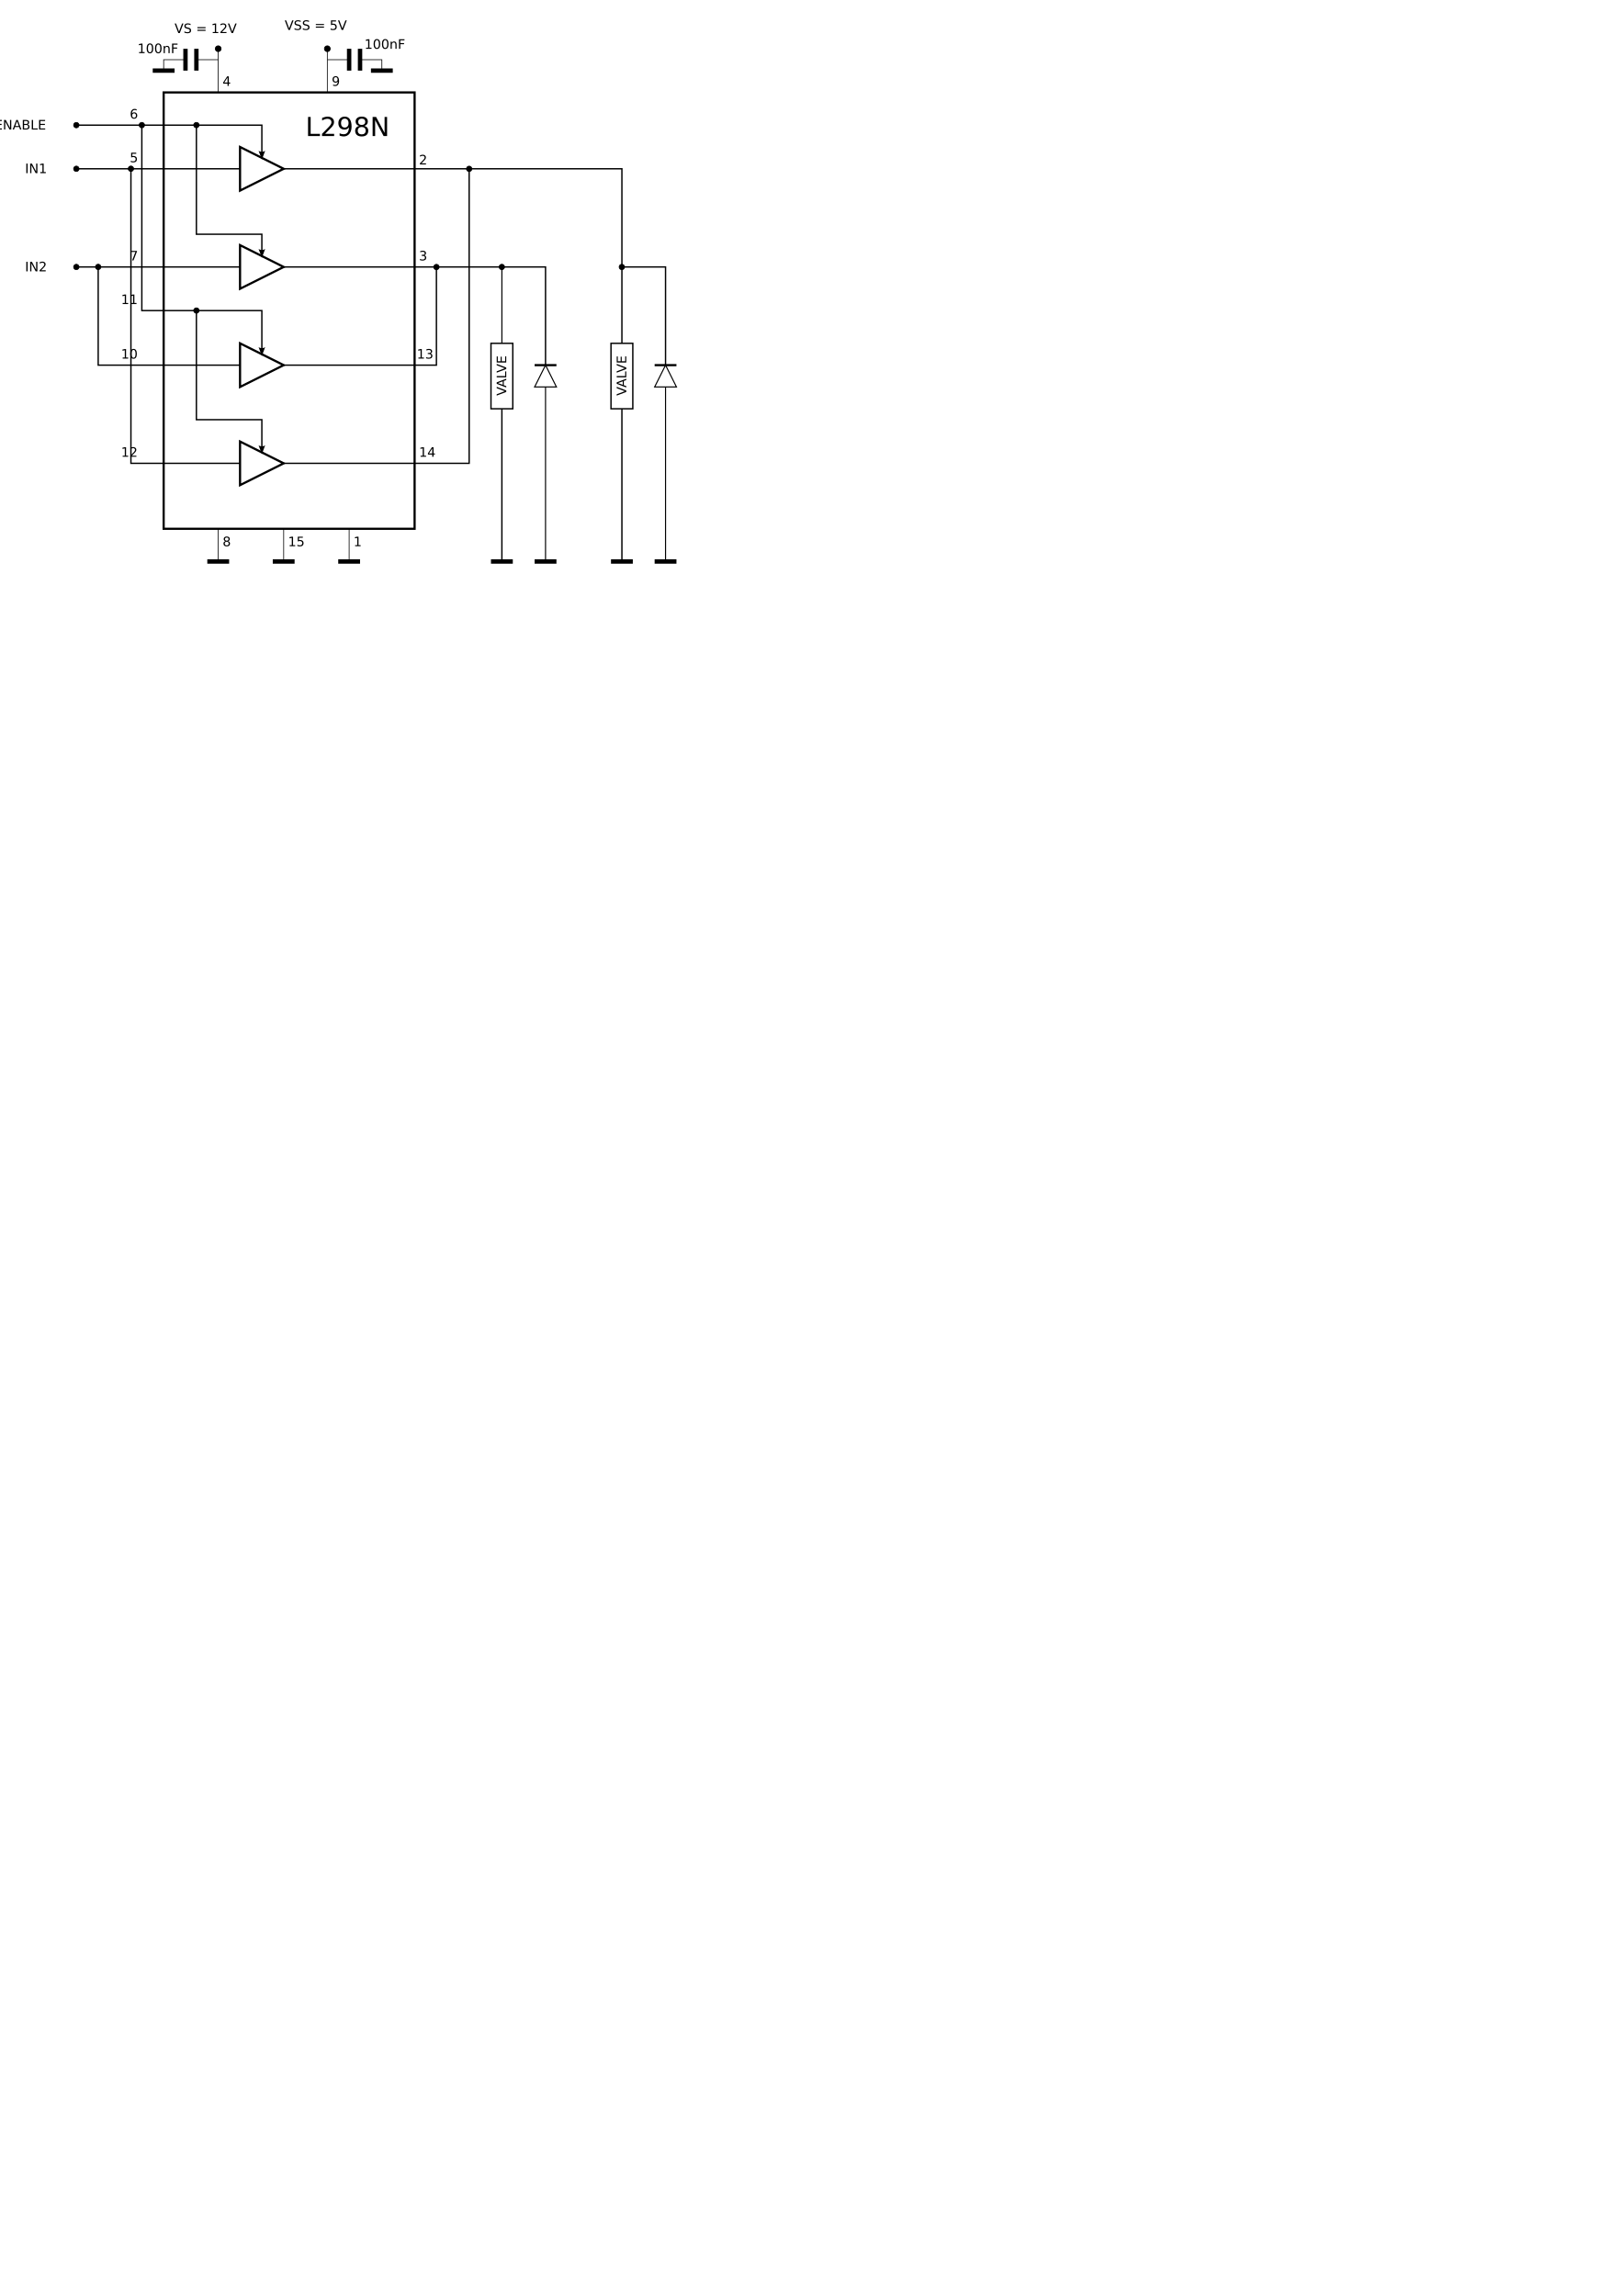
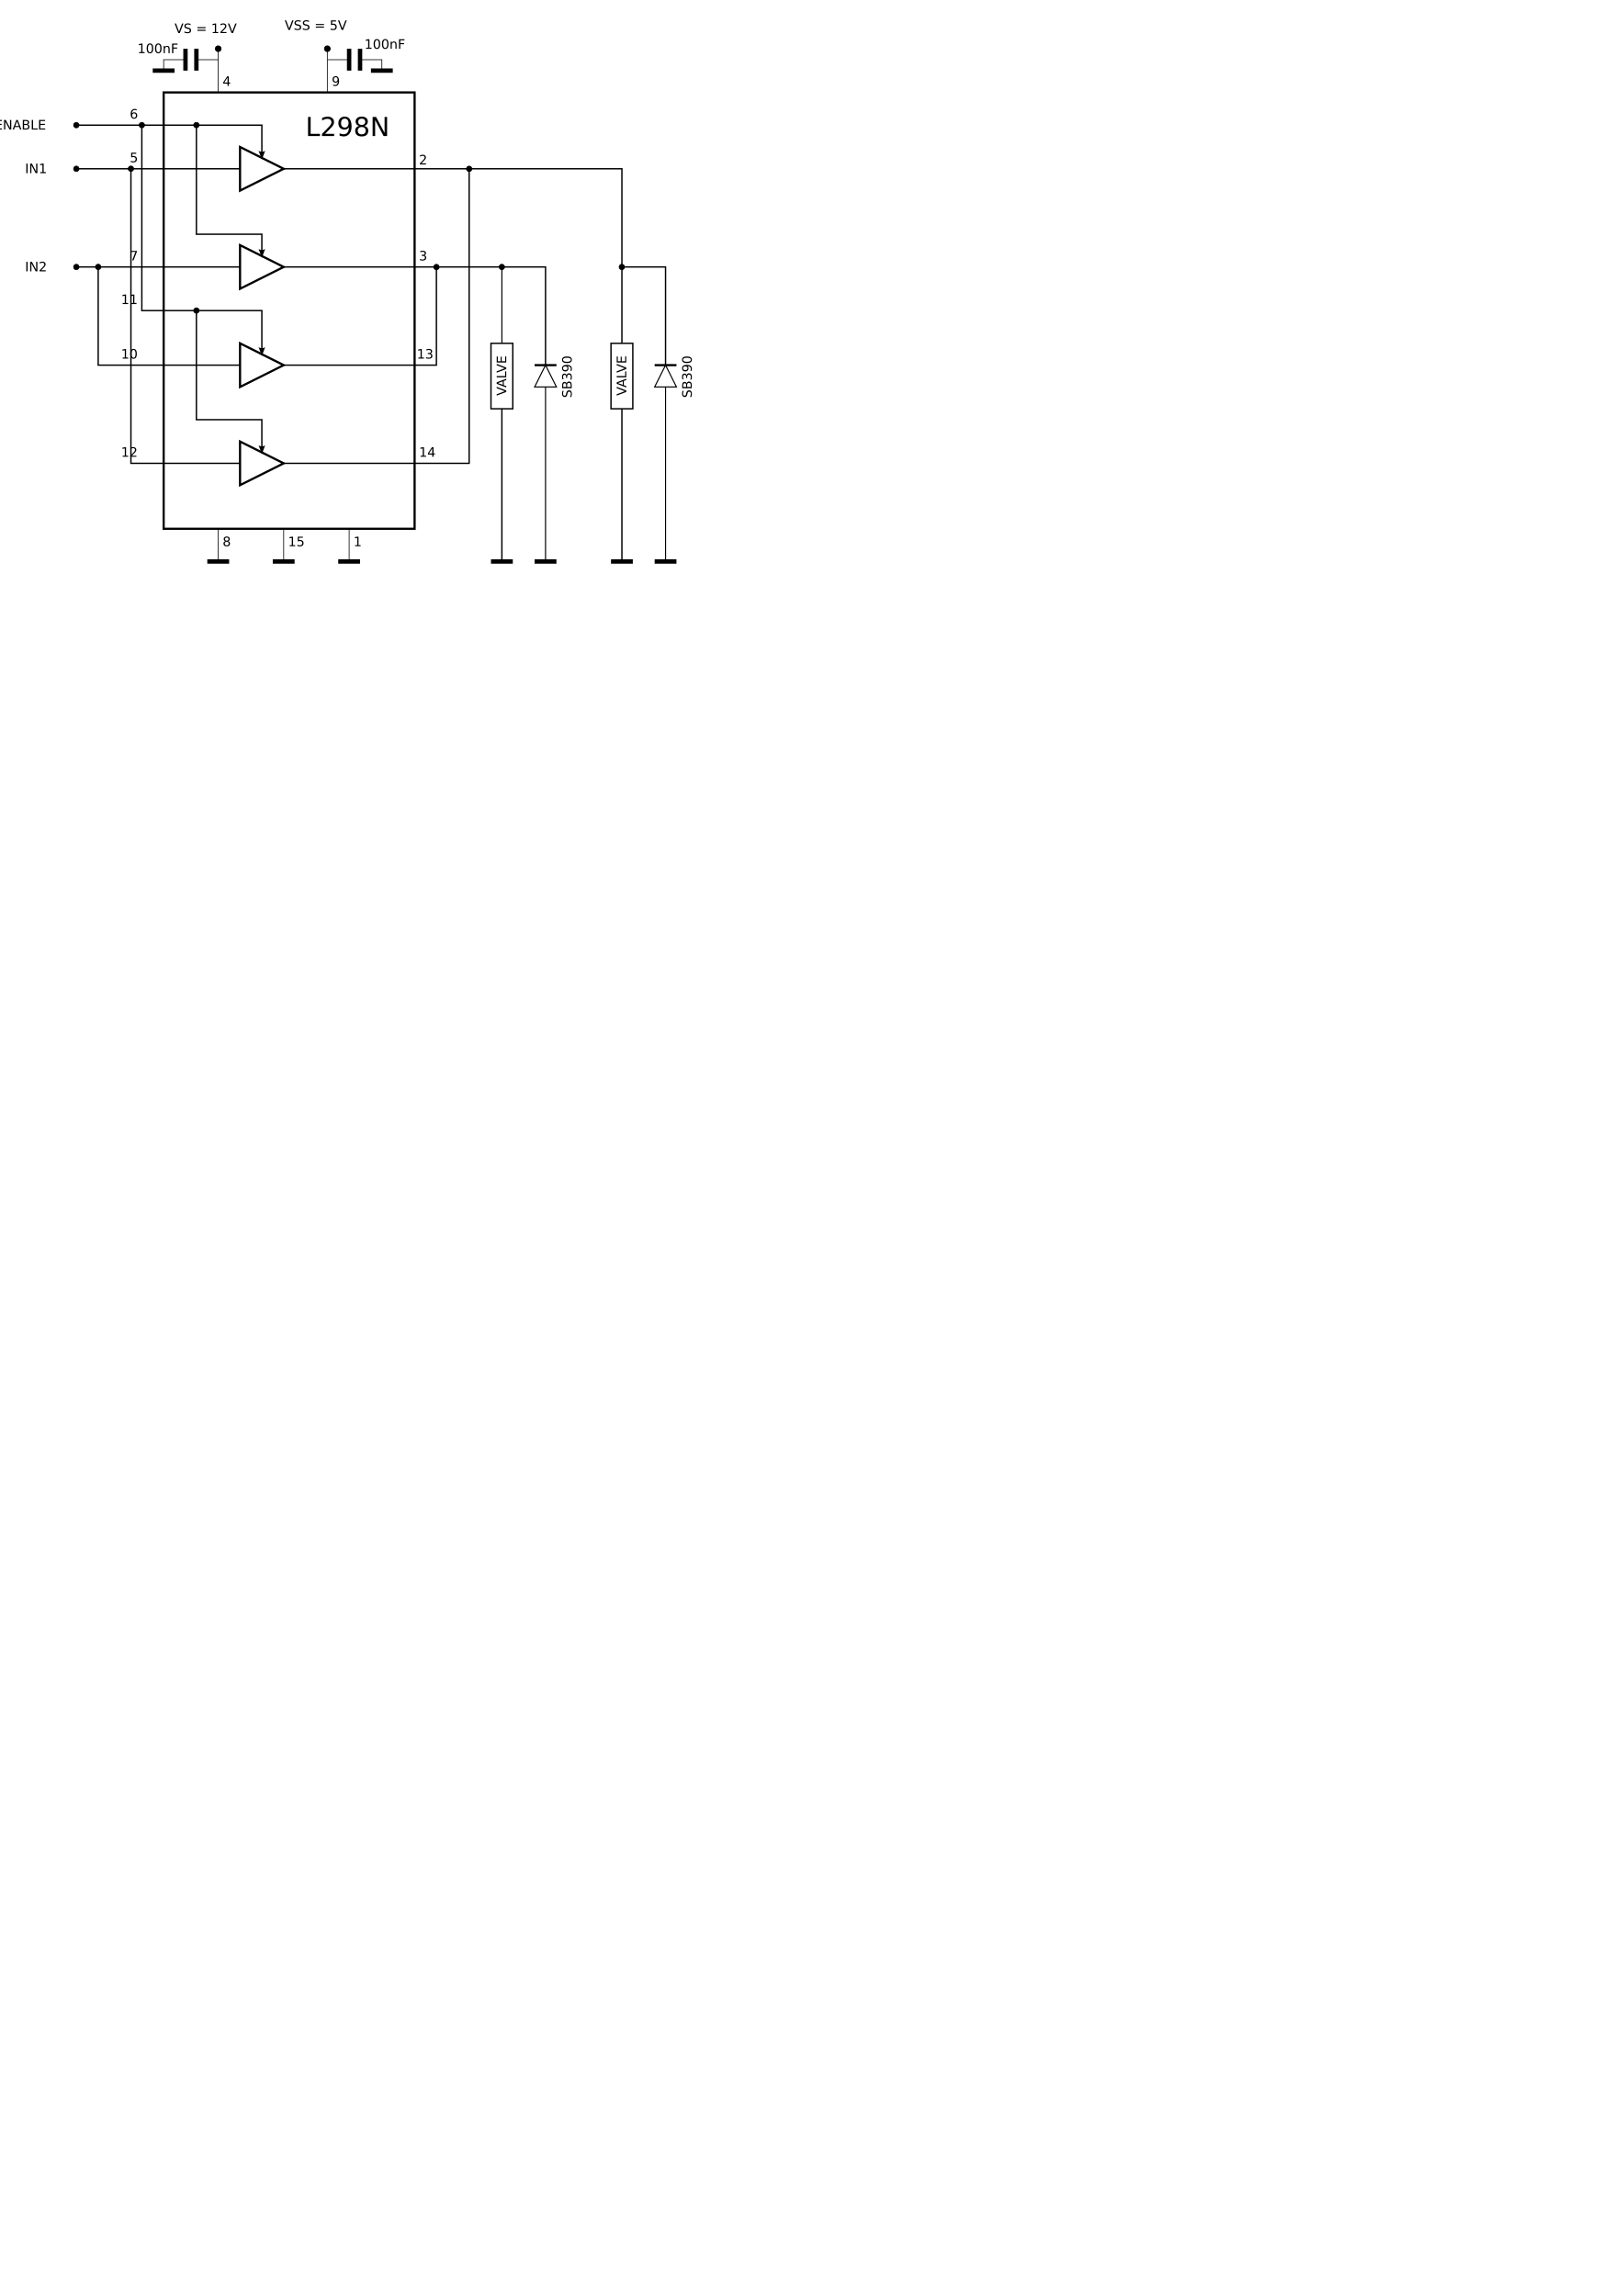
<svg xmlns="http://www.w3.org/2000/svg" width="744.094" height="1052.362" id="svg2">
  <defs id="defs4">
    <marker orient="auto" refY="0.0" refX="0.0" id="DotL" style="overflow:visible">
      <path id="path3226" d="M -2.5,-1.0 C -2.5,1.76 -4.74,4.0 -7.5,4.0 C -10.26,4.0 -12.5,1.76 -12.5,-1.0 C -12.5,-3.76 -10.26,-6.0 -7.5,-6.0 C -4.74,-6.0 -2.5,-3.76 -2.5,-1.0 z " style="fill-rule:evenodd;stroke:#000000;stroke-width:1.0pt;marker-start:none;marker-end:none" transform="scale(0.8) translate(7.4, 1)" />
    </marker>
    <marker orient="auto" refY="0.0" refX="0.0" id="Arrow2Mend" style="overflow:visible;">
      <path id="path3191" style="font-size:12.0;fill-rule:evenodd;stroke-width:0.625;stroke-linejoin:round;" d="M 8.719,4.034 L -2.207,0.016 L 8.719,-4.002 C 6.973,-1.63 6.983,1.616 8.719,4.034 z " transform="scale(0.6) rotate(180) translate(0,0)" />
    </marker>
    <marker orient="auto" refY="0.0" refX="0.0" id="DotM" style="overflow:visible">
      <path id="path3229" d="M -2.5,-1.0 C -2.5,1.76 -4.74,4.0 -7.5,4.0 C -10.26,4.0 -12.5,1.76 -12.5,-1.0 C -12.5,-3.76 -10.26,-6.0 -7.5,-6.0 C -4.74,-6.0 -2.5,-3.76 -2.5,-1.0 z " style="fill-rule:evenodd;stroke:#000000;stroke-width:1.0pt;marker-start:none;marker-end:none" transform="scale(0.4) translate(7.4, 1)" />
    </marker>
    <marker orient="auto" refY="0.0" refX="0.0" id="Arrow2Lend" style="overflow:visible;">
      <path id="path3185" style="font-size:12.0;fill-rule:evenodd;stroke-width:0.625;stroke-linejoin:round;" d="M 8.719,4.034 L -2.207,0.016 L 8.719,-4.002 C 6.973,-1.63 6.983,1.616 8.719,4.034 z " transform="scale(1.1) rotate(180) translate(1,0)" />
    </marker>
  </defs>
  <g id="layer1">
    <rect style="opacity:1;fill:none;fill-opacity:1;fill-rule:evenodd;stroke:#000000;stroke-width:1;stroke-miterlimit:4;stroke-dasharray:none;stroke-dashoffset:0;stroke-opacity:1" id="rect2387" width="115" height="200" x="75" y="42.362" />
    <path style="fill:none;fill-opacity:0.75;fill-rule:evenodd;stroke:#000000;stroke-width:0.625;stroke-linecap:butt;stroke-linejoin:miter;stroke-opacity:1;stroke-miterlimit:4;stroke-dasharray:none;marker-start:url(#DotM);marker-end:url(#Arrow2Mend)" d="M 35,57.362 L 120,57.362 L 120,72.362" id="path3159" />
    <path style="fill:none;fill-opacity:0.75;fill-rule:evenodd;stroke:#000000;stroke-width:1;stroke-linecap:butt;stroke-linejoin:miter;stroke-miterlimit:4;stroke-dasharray:none;stroke-opacity:1" d="M 110,67.362 L 110,87.362 L 130,77.362 L 110,67.362 z" id="path5512" />
    <path style="fill:none;fill-opacity:0.75;fill-rule:evenodd;stroke:#000000;stroke-width:1;stroke-linecap:butt;stroke-linejoin:miter;stroke-miterlimit:4;stroke-dasharray:none;stroke-opacity:1" d="M 110,112.362 L 110,132.362 L 130,122.362 L 110,112.362 z" id="path5514" />
    <path style="fill:none;fill-opacity:0.75;fill-rule:evenodd;stroke:#000000;stroke-width:1;stroke-linecap:butt;stroke-linejoin:miter;stroke-miterlimit:4;stroke-dasharray:none;stroke-opacity:1" d="M 110,202.362 L 110,222.362 L 130,212.362 L 110,202.362 z" id="path5516" />
    <path style="fill:none;fill-opacity:0.75;fill-rule:evenodd;stroke:#000000;stroke-width:1;stroke-linecap:butt;stroke-linejoin:miter;stroke-miterlimit:4;stroke-dasharray:none;stroke-opacity:1" d="M 110,157.362 L 110,177.362 L 130,167.362 L 110,157.362 z" id="path5520" />
    <path style="fill:none;fill-opacity:0.75;fill-rule:evenodd;stroke:#000000;stroke-width:0.625;stroke-linecap:butt;stroke-linejoin:miter;stroke-opacity:1;marker-start:url(#DotM);stroke-miterlimit:4;stroke-dasharray:none" d="M 35,77.362 L 110,77.362" id="path5522" />
    <path style="fill:none;fill-opacity:0.75;fill-rule:evenodd;stroke:#000000;stroke-width:0.625;stroke-linecap:butt;stroke-linejoin:miter;stroke-opacity:1;marker-start:url(#DotM);stroke-miterlimit:4;stroke-dasharray:none" d="M 60,77.362 L 60,212.362 L 110,212.362" id="path5524" />
    <path style="fill:none;fill-opacity:0.75;fill-rule:evenodd;stroke:#000000;stroke-width:0.625;stroke-linecap:butt;stroke-linejoin:miter;stroke-opacity:1;stroke-miterlimit:4;stroke-dasharray:none;marker-start:url(#DotM)" d="M 35,122.362 L 110,122.362" id="path5526" />
    <path style="fill:none;fill-opacity:0.75;fill-rule:evenodd;stroke:#000000;stroke-width:0.625;stroke-linecap:butt;stroke-linejoin:miter;stroke-opacity:1;marker-start:url(#DotM);stroke-miterlimit:4;stroke-dasharray:none" d="M 45,122.362 L 45,167.362 L 110,167.362" id="path5528" />
    <path style="fill:none;fill-opacity:0.75;fill-rule:evenodd;stroke:#000000;stroke-width:0.25pt;stroke-linecap:butt;stroke-linejoin:miter;stroke-opacity:1;marker-start:url(#DotL)" d="M 100,22.362 L 100,42.362" id="path15635" />
    <path style="fill:none;fill-opacity:0.75;fill-rule:evenodd;stroke:#000000;stroke-width:0.25pt;stroke-linecap:butt;stroke-linejoin:miter;stroke-opacity:1;marker-start:url(#DotL)" d="M 150,22.362 L 150,42.362" id="path15637" />
    <path style="fill:none;fill-opacity:0.75;fill-rule:evenodd;stroke:#000000;stroke-width:0.25pt;stroke-linecap:butt;stroke-linejoin:miter;stroke-opacity:1" d="M 100,242.362 L 100,257.362" id="path16705" />
    <path style="fill:none;fill-opacity:0.75;fill-rule:evenodd;stroke:#000000;stroke-width:0.25pt;stroke-linecap:butt;stroke-linejoin:miter;stroke-opacity:1" d="M 130,242.362 L 130,257.362" id="path16707" />
    <path style="fill:none;fill-opacity:0.75;fill-rule:evenodd;stroke:#000000;stroke-width:0.25pt;stroke-linecap:butt;stroke-linejoin:miter;stroke-opacity:1" d="M 160,242.362 L 160,257.362" id="path16709" />
    <path style="fill:none;fill-opacity:0.75;fill-rule:evenodd;stroke:#000000;stroke-width:2;stroke-linecap:butt;stroke-linejoin:miter;stroke-opacity:1;stroke-miterlimit:4;stroke-dasharray:none" d="M 95,257.362 L 105,257.362" id="path16711" />
    <path style="fill:none;fill-opacity:0.75;fill-rule:evenodd;stroke:#000000;stroke-width:2;stroke-linecap:butt;stroke-linejoin:miter;stroke-miterlimit:4;stroke-dasharray:none;stroke-opacity:1" d="M 125,257.362 L 135,257.362" id="path16713" />
    <path style="fill:none;fill-opacity:0.75;fill-rule:evenodd;stroke:#000000;stroke-width:2;stroke-linecap:butt;stroke-linejoin:miter;stroke-miterlimit:4;stroke-dasharray:none;stroke-opacity:1" d="M 155,257.362 L 165,257.362" id="path16715" />
    <g id="g16721" transform="translate(0,-5)">
      <path id="path16717" d="M 85,27.362 L 85,37.362" style="fill:none;fill-opacity:0.75;fill-rule:evenodd;stroke:#000000;stroke-width:2;stroke-linecap:butt;stroke-linejoin:miter;stroke-miterlimit:4;stroke-dasharray:none;stroke-opacity:1" />
      <path id="path16719" d="M 90,27.362 L 90,37.362" style="fill:none;fill-opacity:0.75;fill-rule:evenodd;stroke:#000000;stroke-width:2;stroke-linecap:butt;stroke-linejoin:miter;stroke-miterlimit:4;stroke-dasharray:none;stroke-opacity:1" />
    </g>
    <g id="g16725" transform="translate(75,-5)">
      <path id="path16727" d="M 85,27.362 L 85,37.362" style="fill:none;fill-opacity:0.75;fill-rule:evenodd;stroke:#000000;stroke-width:2;stroke-linecap:butt;stroke-linejoin:miter;stroke-miterlimit:4;stroke-dasharray:none;stroke-opacity:1" />
      <path id="path16729" d="M 90,27.362 L 90,37.362" style="fill:none;fill-opacity:0.75;fill-rule:evenodd;stroke:#000000;stroke-width:2;stroke-linecap:butt;stroke-linejoin:miter;stroke-miterlimit:4;stroke-dasharray:none;stroke-opacity:1" />
    </g>
    <path style="fill:none;fill-opacity:0.75;fill-rule:evenodd;stroke:#000000;stroke-width:0.25pt;stroke-linecap:butt;stroke-linejoin:miter;stroke-opacity:1" d="M 150,27.362 L 160,27.362" id="path16731" />
    <path style="fill:none;fill-opacity:0.75;fill-rule:evenodd;stroke:#000000;stroke-width:0.25pt;stroke-linecap:butt;stroke-linejoin:miter;stroke-opacity:1" d="M 165,27.362 L 175,27.362 L 175,32.362" id="path16733" />
    <path style="fill:none;fill-opacity:0.75;fill-rule:evenodd;stroke:#000000;stroke-width:0.25pt;stroke-linecap:butt;stroke-linejoin:miter;stroke-opacity:1" d="M 90,27.362 L 100,27.362" id="path16735" />
    <path style="fill:none;fill-opacity:0.75;fill-rule:evenodd;stroke:#000000;stroke-width:0.25pt;stroke-linecap:butt;stroke-linejoin:miter;stroke-opacity:1" d="M 85,27.362 L 75,27.362 L 75,32.362" id="path16737" />
    <path style="fill:none;fill-opacity:0.75;fill-rule:evenodd;stroke:#000000;stroke-width:2;stroke-linecap:butt;stroke-linejoin:miter;stroke-miterlimit:4;stroke-dasharray:none;stroke-opacity:1" d="M 70,32.362 L 80,32.362" id="path16739" />
    <path style="fill:none;fill-opacity:0.75;fill-rule:evenodd;stroke:#000000;stroke-width:2;stroke-linecap:butt;stroke-linejoin:miter;stroke-miterlimit:4;stroke-dasharray:none;stroke-opacity:1" d="M 170,32.362 L 180,32.362" id="path16741" />
    <path style="fill:none;fill-opacity:0.75;fill-rule:evenodd;stroke:#000000;stroke-width:0.625;stroke-linecap:butt;stroke-linejoin:miter;stroke-opacity:1;stroke-miterlimit:4;stroke-dasharray:none;marker-end:none" d="M 130,77.362 L 285,77.362 L 285,157.362" id="path16743" />
    <path style="fill:none;fill-opacity:0.75;fill-rule:evenodd;stroke:#000000;stroke-width:0.625;stroke-linecap:butt;stroke-linejoin:miter;stroke-opacity:1;stroke-miterlimit:4;stroke-dasharray:none;marker-end:none" d="M 130,122.362 L 230,122.362" id="path16745" />
    <path style="fill:none;fill-opacity:0.75;fill-rule:evenodd;stroke:#000000;stroke-width:0.625;stroke-linecap:butt;stroke-linejoin:miter;stroke-opacity:1;stroke-miterlimit:4;stroke-dasharray:none;marker-end:url(#DotM)" d="M 130,167.362 L 200,167.362 L 200,122.362" id="path16747" />
    <path style="fill:none;fill-opacity:0.75;fill-rule:evenodd;stroke:#000000;stroke-width:0.625;stroke-linecap:butt;stroke-linejoin:miter;stroke-opacity:1;stroke-miterlimit:4;stroke-dasharray:none;marker-end:url(#DotM)" d="M 130,212.362 L 215,212.362 L 215,77.362" id="path16749" />
    <text xml:space="preserve" style="font-size:6px;font-style:normal;font-variant:normal;font-weight:normal;font-stretch:normal;text-align:end;line-height:100%;writing-mode:lr-tb;text-anchor:end;fill:#000000;fill-opacity:1;stroke:none;stroke-width:1pt;stroke-linecap:butt;stroke-linejoin:miter;stroke-opacity:1;font-family:Bitstream Vera Sans;-inkscape-font-specification:Bitstream Vera Sans" x="72.82" y="54.362" id="text20482">
      <tspan id="tspan20484" x="72.82" y="54.362">6</tspan>
    </text>
    <text xml:space="preserve" style="font-size:6px;font-style:normal;font-variant:normal;font-weight:normal;font-stretch:normal;text-align:end;line-height:100%;writing-mode:lr-tb;text-anchor:end;fill:#000000;fill-opacity:1;stroke:none;stroke-width:1pt;stroke-linecap:butt;stroke-linejoin:miter;stroke-opacity:1;font-family:Bitstream Vera Sans;-inkscape-font-specification:Bitstream Vera Sans" x="72.82" y="74.362" id="text20486">
      <tspan id="tspan20488" x="72.82" y="74.362">5</tspan>
    </text>
    <text xml:space="preserve" style="font-size:6px;font-style:normal;font-variant:normal;font-weight:normal;font-stretch:normal;text-align:end;line-height:100%;writing-mode:lr-tb;text-anchor:end;fill:#000000;fill-opacity:1;stroke:none;stroke-width:1pt;stroke-linecap:butt;stroke-linejoin:miter;stroke-opacity:1;font-family:Bitstream Vera Sans;-inkscape-font-specification:Bitstream Vera Sans" x="72.641" y="164.362" id="text20494">
      <tspan id="tspan20496" x="72.641" y="164.362">10</tspan>
    </text>
    <text xml:space="preserve" style="font-size:6px;font-style:normal;font-variant:normal;font-weight:normal;font-stretch:normal;text-align:end;line-height:100%;writing-mode:lr-tb;text-anchor:end;fill:#000000;fill-opacity:1;stroke:none;stroke-width:1pt;stroke-linecap:butt;stroke-linejoin:miter;stroke-opacity:1;font-family:Bitstream Vera Sans;-inkscape-font-specification:Bitstream Vera Sans" x="72.641" y="209.362" id="text20498">
      <tspan id="tspan20500" x="72.641" y="209.362">12</tspan>
    </text>
    <path style="fill:none;fill-opacity:0.75;fill-rule:evenodd;stroke:#000000;stroke-width:0.625;stroke-linecap:butt;stroke-linejoin:miter;stroke-opacity:1;stroke-miterlimit:4;stroke-dasharray:none;marker-start:url(#DotM);marker-end:url(#Arrow2Mend)" d="M 90,57.362 L 90,107.362 L 120,107.362 L 120,117.362" id="path20502" />
    <path style="fill:none;fill-opacity:0.75;fill-rule:evenodd;stroke:#000000;stroke-width:0.625;stroke-linecap:butt;stroke-linejoin:miter;stroke-opacity:1;stroke-miterlimit:4;stroke-dasharray:none;marker-start:url(#DotM);marker-end:url(#Arrow2Mend)" d="M 65,57.362 L 65,142.362 L 120,142.362 L 120,162.362" id="path20504" />
    <path style="fill:none;fill-opacity:0.75;fill-rule:evenodd;stroke:#000000;stroke-width:0.625;stroke-linecap:butt;stroke-linejoin:miter;stroke-opacity:1;stroke-miterlimit:4;stroke-dasharray:none;marker-start:url(#DotM);marker-end:url(#Arrow2Mend)" d="M 90,142.362 L 90,192.362 L 120,192.362 L 120,207.362" id="path20506" />
    <text xml:space="preserve" style="font-size:6px;font-style:normal;font-variant:normal;font-weight:normal;font-stretch:normal;text-align:end;line-height:100%;writing-mode:lr-tb;text-anchor:end;fill:#000000;fill-opacity:1;stroke:none;stroke-width:1pt;stroke-linecap:butt;stroke-linejoin:miter;stroke-opacity:1;font-family:Bitstream Vera Sans;-inkscape-font-specification:Bitstream Vera Sans" x="72.641" y="139.362" id="text23706">
      <tspan id="tspan23708" x="72.641" y="139.362">11</tspan>
    </text>
    <text xml:space="preserve" style="font-size:6px;font-style:normal;font-variant:normal;font-weight:normal;font-stretch:normal;text-align:end;line-height:100%;writing-mode:lr-tb;text-anchor:end;fill:#000000;fill-opacity:1;stroke:none;stroke-width:1pt;stroke-linecap:butt;stroke-linejoin:miter;stroke-opacity:1;font-family:Bitstream Vera Sans;-inkscape-font-specification:Bitstream Vera Sans" x="72.82" y="119.362" id="text23710">
      <tspan id="tspan23712" x="72.82" y="119.362">7</tspan>
    </text>
    <text xml:space="preserve" style="font-size:6px;font-style:normal;font-variant:normal;font-weight:normal;font-stretch:normal;text-align:center;line-height:100%;writing-mode:lr-tb;text-anchor:middle;fill:#000000;fill-opacity:1;stroke:none;stroke-width:1pt;stroke-linecap:butt;stroke-linejoin:miter;stroke-opacity:1;font-family:Bitstream Vera Sans;-inkscape-font-specification:Bitstream Vera Sans" x="99.01" y="15.163" id="text23714">
      <tspan id="tspan23716" x="99.01" y="15.163">VS = 12V</tspan>
    </text>
    <text xml:space="preserve" style="font-size:6px;font-style:normal;font-variant:normal;font-weight:normal;font-stretch:normal;text-align:center;line-height:100%;writing-mode:lr-tb;text-anchor:middle;fill:#000000;fill-opacity:1;stroke:none;stroke-width:1pt;stroke-linecap:butt;stroke-linejoin:miter;stroke-opacity:1;font-family:Bitstream Vera Sans;-inkscape-font-specification:Bitstream Vera Sans" x="149.476" y="13.721" id="text23718">
      <tspan id="tspan23720" x="149.476" y="13.721">VSS = 5V</tspan>
    </text>
    <text xml:space="preserve" style="font-size:6px;font-style:normal;font-variant:normal;font-weight:normal;font-stretch:normal;text-align:start;line-height:100%;writing-mode:lr-tb;text-anchor:start;fill:#000000;fill-opacity:1;stroke:none;stroke-width:1pt;stroke-linecap:butt;stroke-linejoin:miter;stroke-opacity:1;font-family:Bitstream Vera Sans;-inkscape-font-specification:Bitstream Vera Sans" x="152" y="39.362" id="text23722">
      <tspan id="tspan23724" x="152" y="39.362">9</tspan>
    </text>
    <text xml:space="preserve" style="font-size:6px;font-style:normal;font-variant:normal;font-weight:normal;font-stretch:normal;text-align:start;line-height:100%;writing-mode:lr-tb;text-anchor:start;fill:#000000;fill-opacity:1;stroke:none;stroke-width:1pt;stroke-linecap:butt;stroke-linejoin:miter;stroke-opacity:1;font-family:Bitstream Vera Sans;-inkscape-font-specification:Bitstream Vera Sans" x="102" y="39.362" id="text23726">
      <tspan id="tspan23728" x="102" y="39.362">4</tspan>
    </text>
    <text xml:space="preserve" style="font-size:6px;font-style:normal;font-variant:normal;font-weight:normal;font-stretch:normal;text-align:start;line-height:100%;writing-mode:lr-tb;text-anchor:start;fill:#000000;fill-opacity:1;stroke:none;stroke-width:1pt;stroke-linecap:butt;stroke-linejoin:miter;stroke-opacity:1;font-family:Bitstream Vera Sans;-inkscape-font-specification:Bitstream Vera Sans" x="192" y="75.362" id="text23730">
      <tspan id="tspan23732" x="192" y="75.362">2</tspan>
    </text>
    <text xml:space="preserve" style="font-size:6px;font-style:normal;font-variant:normal;font-weight:normal;font-stretch:normal;text-align:start;line-height:100%;writing-mode:lr-tb;text-anchor:start;fill:#000000;fill-opacity:1;stroke:none;stroke-width:1pt;stroke-linecap:butt;stroke-linejoin:miter;stroke-opacity:1;font-family:Bitstream Vera Sans;-inkscape-font-specification:Bitstream Vera Sans" x="192" y="119.362" id="text23734">
      <tspan id="tspan23736" x="192" y="119.362">3</tspan>
    </text>
    <text xml:space="preserve" style="font-size:6px;font-style:normal;font-variant:normal;font-weight:normal;font-stretch:normal;text-align:start;line-height:100%;writing-mode:lr-tb;text-anchor:start;fill:#000000;fill-opacity:1;stroke:none;stroke-width:1pt;stroke-linecap:butt;stroke-linejoin:miter;stroke-opacity:1;font-family:Bitstream Vera Sans;-inkscape-font-specification:Bitstream Vera Sans" x="191" y="164.362" id="text23738">
      <tspan id="tspan23740" x="191" y="164.362">13</tspan>
    </text>
    <text xml:space="preserve" style="font-size:6px;font-style:normal;font-variant:normal;font-weight:normal;font-stretch:normal;text-align:start;line-height:100%;writing-mode:lr-tb;text-anchor:start;fill:#000000;fill-opacity:1;stroke:none;stroke-width:1pt;stroke-linecap:butt;stroke-linejoin:miter;stroke-opacity:1;font-family:Bitstream Vera Sans;-inkscape-font-specification:Bitstream Vera Sans" x="192" y="209.362" id="text23742">
      <tspan id="tspan23744" x="192" y="209.362">14</tspan>
    </text>
    <text xml:space="preserve" style="font-size:6px;font-style:normal;font-variant:normal;font-weight:normal;font-stretch:normal;text-align:end;line-height:100%;writing-mode:lr-tb;text-anchor:end;fill:#000000;fill-opacity:1;stroke:none;stroke-width:1pt;stroke-linecap:butt;stroke-linejoin:miter;stroke-opacity:1;font-family:Bitstream Vera Sans;-inkscape-font-specification:Bitstream Vera Sans" x="30.637" y="59.362" id="text23754">
      <tspan id="tspan23756" x="30.637" y="59.362">ENABLE</tspan>
    </text>
    <text xml:space="preserve" style="font-size:6px;font-style:normal;font-variant:normal;font-weight:normal;font-stretch:normal;text-align:end;line-height:100%;writing-mode:lr-tb;text-anchor:end;fill:#000000;fill-opacity:1;stroke:none;stroke-width:1pt;stroke-linecap:butt;stroke-linejoin:miter;stroke-opacity:1;font-family:Bitstream Vera Sans;-inkscape-font-specification:Bitstream Vera Sans" x="31.078" y="79.362" id="text23758">
      <tspan id="tspan23760" x="31.078" y="79.362">IN1</tspan>
    </text>
    <text xml:space="preserve" style="font-size:6px;font-style:normal;font-variant:normal;font-weight:normal;font-stretch:normal;text-align:end;line-height:100%;writing-mode:lr-tb;text-anchor:end;fill:#000000;fill-opacity:1;stroke:none;stroke-width:1pt;stroke-linecap:butt;stroke-linejoin:miter;stroke-opacity:1;font-family:Bitstream Vera Sans;-inkscape-font-specification:Bitstream Vera Sans" x="31.078" y="124.362" id="text23762">
      <tspan id="tspan23764" x="31.078" y="124.362">IN2</tspan>
    </text>
    <text xml:space="preserve" style="font-size:6px;font-style:normal;font-variant:normal;font-weight:normal;font-stretch:normal;text-align:start;line-height:100%;writing-mode:lr-tb;text-anchor:start;fill:#000000;fill-opacity:1;stroke:none;stroke-width:1pt;stroke-linecap:butt;stroke-linejoin:miter;stroke-opacity:1;font-family:Bitstream Vera Sans;-inkscape-font-specification:Bitstream Vera Sans" x="102" y="250.362" id="text23766">
      <tspan id="tspan23768" x="102" y="250.362">8</tspan>
    </text>
    <text xml:space="preserve" style="font-size:6px;font-style:normal;font-variant:normal;font-weight:normal;font-stretch:normal;text-align:start;line-height:100%;writing-mode:lr-tb;text-anchor:start;fill:#000000;fill-opacity:1;stroke:none;stroke-width:1pt;stroke-linecap:butt;stroke-linejoin:miter;stroke-opacity:1;font-family:Bitstream Vera Sans;-inkscape-font-specification:Bitstream Vera Sans" x="132" y="250.362" id="text23770">
      <tspan id="tspan23772" x="132" y="250.362">15</tspan>
    </text>
    <text xml:space="preserve" style="font-size:6px;font-style:normal;font-variant:normal;font-weight:normal;font-stretch:normal;text-align:start;line-height:100%;writing-mode:lr-tb;text-anchor:start;fill:#000000;fill-opacity:1;stroke:none;stroke-width:1pt;stroke-linecap:butt;stroke-linejoin:miter;stroke-opacity:1;font-family:Bitstream Vera Sans;-inkscape-font-specification:Bitstream Vera Sans" x="162" y="250.362" id="text23774">
      <tspan id="tspan23776" x="162" y="250.362">1</tspan>
    </text>
    <rect style="opacity:1;fill:none;fill-opacity:1;fill-rule:evenodd;stroke:#000000;stroke-width:0.625;stroke-miterlimit:4;stroke-dasharray:none;stroke-dashoffset:0;stroke-opacity:1" id="rect23780" width="10" height="30" x="225" y="157.362" />
    <rect style="opacity:1;fill:none;fill-opacity:1;fill-rule:evenodd;stroke:#000000;stroke-width:0.625;stroke-miterlimit:4;stroke-dasharray:none;stroke-dashoffset:0;stroke-opacity:1" id="rect23782" width="10" height="30" x="280" y="157.362" />
    <path style="fill:none;fill-opacity:0.75;fill-rule:evenodd;stroke:#000000;stroke-width:0.625;stroke-linecap:butt;stroke-linejoin:miter;stroke-opacity:1;stroke-miterlimit:4;stroke-dasharray:none" d="M 230,187.362 L 230,257.362" id="path23784" />
    <path style="fill:none;fill-opacity:0.75;fill-rule:evenodd;stroke:#000000;stroke-width:0.625;stroke-linecap:butt;stroke-linejoin:miter;stroke-miterlimit:4;stroke-dasharray:none;stroke-opacity:1" d="M 285,187.362 L 285,257.362" id="path23786" />
    <path style="fill:none;fill-opacity:0.75;fill-rule:evenodd;stroke:#000000;stroke-width:2;stroke-linecap:butt;stroke-linejoin:miter;stroke-miterlimit:4;stroke-dasharray:none;stroke-opacity:1" d="M 225,257.362 L 235,257.362" id="path23788" />
    <path style="fill:none;fill-opacity:0.75;fill-rule:evenodd;stroke:#000000;stroke-width:2;stroke-linecap:butt;stroke-linejoin:miter;stroke-miterlimit:4;stroke-dasharray:none;stroke-opacity:1" d="M 280,257.362 L 290,257.362" id="path23790" />
    <path style="fill:none;fill-opacity:0.75;fill-rule:evenodd;stroke:#000000;stroke-width:0.5;stroke-linecap:butt;stroke-linejoin:miter;stroke-opacity:1;stroke-miterlimit:4;stroke-dasharray:none" d="M 230,122.362 L 230,157.362" id="path23792" />
    <path style="fill:none;fill-opacity:0.75;fill-rule:evenodd;stroke:#000000;stroke-width:0.625;stroke-linecap:butt;stroke-linejoin:miter;stroke-opacity:1;stroke-miterlimit:4;stroke-dasharray:none;marker-start:url(#DotM)" d="M 230,122.362 L 250,122.362 L 250,167.362" id="path24329" />
    <path style="fill:none;fill-opacity:0.75;fill-rule:evenodd;stroke:#000000;stroke-width:0.5;stroke-linecap:butt;stroke-linejoin:miter;stroke-opacity:1;stroke-miterlimit:4;stroke-dasharray:none" d="M 250,177.362 L 250,257.362" id="path24331" />
    <path style="fill:none;fill-opacity:0.75;fill-rule:evenodd;stroke:#000000;stroke-width:0.625;stroke-linecap:butt;stroke-linejoin:miter;stroke-miterlimit:4;stroke-dasharray:none;stroke-opacity:1;marker-start:url(#DotM)" d="M 285,122.362 L 305,122.362 L 305,167.362" id="path24335" />
    <path style="fill:none;fill-opacity:0.75;fill-rule:evenodd;stroke:#000000;stroke-width:0.5;stroke-linecap:butt;stroke-linejoin:miter;stroke-miterlimit:4;stroke-dasharray:none;stroke-opacity:1" d="M 305,177.362 L 305,257.362" id="path24337" />
    <path style="fill:none;fill-opacity:0.75;fill-rule:evenodd;stroke:#000000;stroke-width:2;stroke-linecap:butt;stroke-linejoin:miter;stroke-miterlimit:4;stroke-dasharray:none;stroke-opacity:1" d="M 245,257.362 L 255,257.362" id="path24876" />
    <path style="fill:none;fill-opacity:0.75;fill-rule:evenodd;stroke:#000000;stroke-width:2;stroke-linecap:butt;stroke-linejoin:miter;stroke-miterlimit:4;stroke-dasharray:none;stroke-opacity:1" d="M 300,257.362 L 310,257.362" id="path24878" />
    <g id="g24888">
      <path id="path24327" d="M 245,177.362 L 250,167.362 L 255,177.362 L 245,177.362 z" style="fill:none;fill-opacity:0.75;fill-rule:evenodd;stroke:#000000;stroke-width:0.5;stroke-linecap:butt;stroke-linejoin:miter;stroke-opacity:1;stroke-miterlimit:4;stroke-dasharray:none" />
      <path id="path24880" d="M 245,167.362 L 255,167.362" style="fill:none;fill-opacity:0.75;fill-rule:evenodd;stroke:#000000;stroke-width:1;stroke-linecap:butt;stroke-linejoin:miter;stroke-miterlimit:4;stroke-dasharray:none;stroke-opacity:1" />
    </g>
    <g id="g24884">
      <path id="path24333" d="M 300,177.362 L 305,167.362 L 310,177.362 L 300,177.362 z" style="fill:none;fill-opacity:0.75;fill-rule:evenodd;stroke:#000000;stroke-width:0.5;stroke-linecap:butt;stroke-linejoin:miter;stroke-miterlimit:4;stroke-dasharray:none;stroke-opacity:1" />
      <path id="path24882" d="M 300,167.362 L 310,167.362" style="fill:none;fill-opacity:0.75;fill-rule:evenodd;stroke:#000000;stroke-width:1;stroke-linecap:butt;stroke-linejoin:miter;stroke-miterlimit:4;stroke-dasharray:none;stroke-opacity:1" />
    </g>
    <text xml:space="preserve" style="font-size:6px;font-style:normal;font-variant:normal;font-weight:normal;font-stretch:normal;text-align:start;line-height:100%;writing-mode:lr-tb;text-anchor:start;fill:#000000;fill-opacity:1;stroke:none;stroke-width:1pt;stroke-linecap:butt;stroke-linejoin:miter;stroke-opacity:1;font-family:Bitstream Vera Sans;-inkscape-font-specification:Bitstream Vera Sans" x="-181.362" y="232" id="text25958" transform="matrix(0,-1,1,0,0,0)">
      <tspan id="tspan25960" x="-181.362" y="232">VALVE</tspan>
    </text>
    <text xml:space="preserve" style="font-size:6px;font-style:normal;font-variant:normal;font-weight:normal;font-stretch:normal;text-align:start;line-height:100%;writing-mode:lr-tb;text-anchor:start;fill:#000000;fill-opacity:1;stroke:none;stroke-width:1pt;stroke-linecap:butt;stroke-linejoin:miter;stroke-opacity:1;font-family:Bitstream Vera Sans;-inkscape-font-specification:Bitstream Vera Sans" x="-181.362" y="287" id="text25962" transform="matrix(0,-1,1,0,0,0)">
      <tspan id="tspan25964" x="-181.362" y="287">VALVE</tspan>
    </text>
    <text xml:space="preserve" style="font-size:6px;font-style:normal;font-variant:normal;font-weight:normal;font-stretch:normal;text-align:start;line-height:100%;writing-mode:lr-tb;text-anchor:start;fill:#000000;fill-opacity:1;stroke:none;stroke-width:1pt;stroke-linecap:butt;stroke-linejoin:miter;stroke-opacity:1;font-family:Bitstream Vera Sans;-inkscape-font-specification:Bitstream Vera Sans" x="167" y="22.362" id="text25966">
      <tspan id="tspan25968" x="167" y="22.362">100nF</tspan>
    </text>
    <text xml:space="preserve" style="font-size:6px;font-style:normal;font-variant:normal;font-weight:normal;font-stretch:normal;text-align:start;line-height:100%;writing-mode:lr-tb;text-anchor:start;fill:#000000;fill-opacity:1;stroke:none;stroke-width:1pt;stroke-linecap:butt;stroke-linejoin:miter;stroke-opacity:1;font-family:Bitstream Vera Sans;-inkscape-font-specification:Bitstream Vera Sans" x="63" y="24.362" id="text25970">
      <tspan id="tspan25972" x="63" y="24.362">100nF</tspan>
    </text>
    <text xml:space="preserve" style="font-size:12px;font-style:normal;font-variant:normal;font-weight:normal;font-stretch:normal;text-align:start;line-height:100%;writing-mode:lr-tb;text-anchor:start;fill:#000000;fill-opacity:1;stroke:none;stroke-width:1pt;stroke-linecap:butt;stroke-linejoin:miter;stroke-opacity:1;font-family:Bitstream Vera Sans;-inkscape-font-specification:Bitstream Vera Sans" x="140" y="62.362" id="text25974">
      <tspan id="tspan25976" x="140" y="62.362">L298N</tspan>
    </text>
+     <text xml:space="preserve" style="font-size:6px;font-style:normal;font-variant:normal;font-weight:normal;font-stretch:normal;text-align:start;line-height:100%;writing-mode:lr-tb;text-anchor:start;fill:#000000;fill-opacity:1;stroke:none;stroke-width:1pt;stroke-linecap:butt;stroke-linejoin:miter;stroke-opacity:1;font-family:Bitstream Vera Sans;-inkscape-font-specification:Bitstream Vera Sans" x="-182.362" y="262" id="text2494" transform="matrix(0,-1,1,0,0,0)">
+       <tspan id="tspan2496" x="-182.362" y="262">SB390</tspan>
+     </text>
+     <text xml:space="preserve" style="font-size:6px;font-style:normal;font-variant:normal;font-weight:normal;font-stretch:normal;text-align:start;line-height:100%;writing-mode:lr-tb;text-anchor:start;fill:#000000;fill-opacity:1;stroke:none;stroke-width:1pt;stroke-linecap:butt;stroke-linejoin:miter;stroke-opacity:1;font-family:Bitstream Vera Sans;-inkscape-font-specification:Bitstream Vera Sans" x="-182.362" y="317" id="text2498" transform="matrix(0,-1,1,0,0,0)">
+       <tspan id="tspan2500" x="-182.362" y="317">SB390</tspan>
+     </text>
  </g>
</svg>
